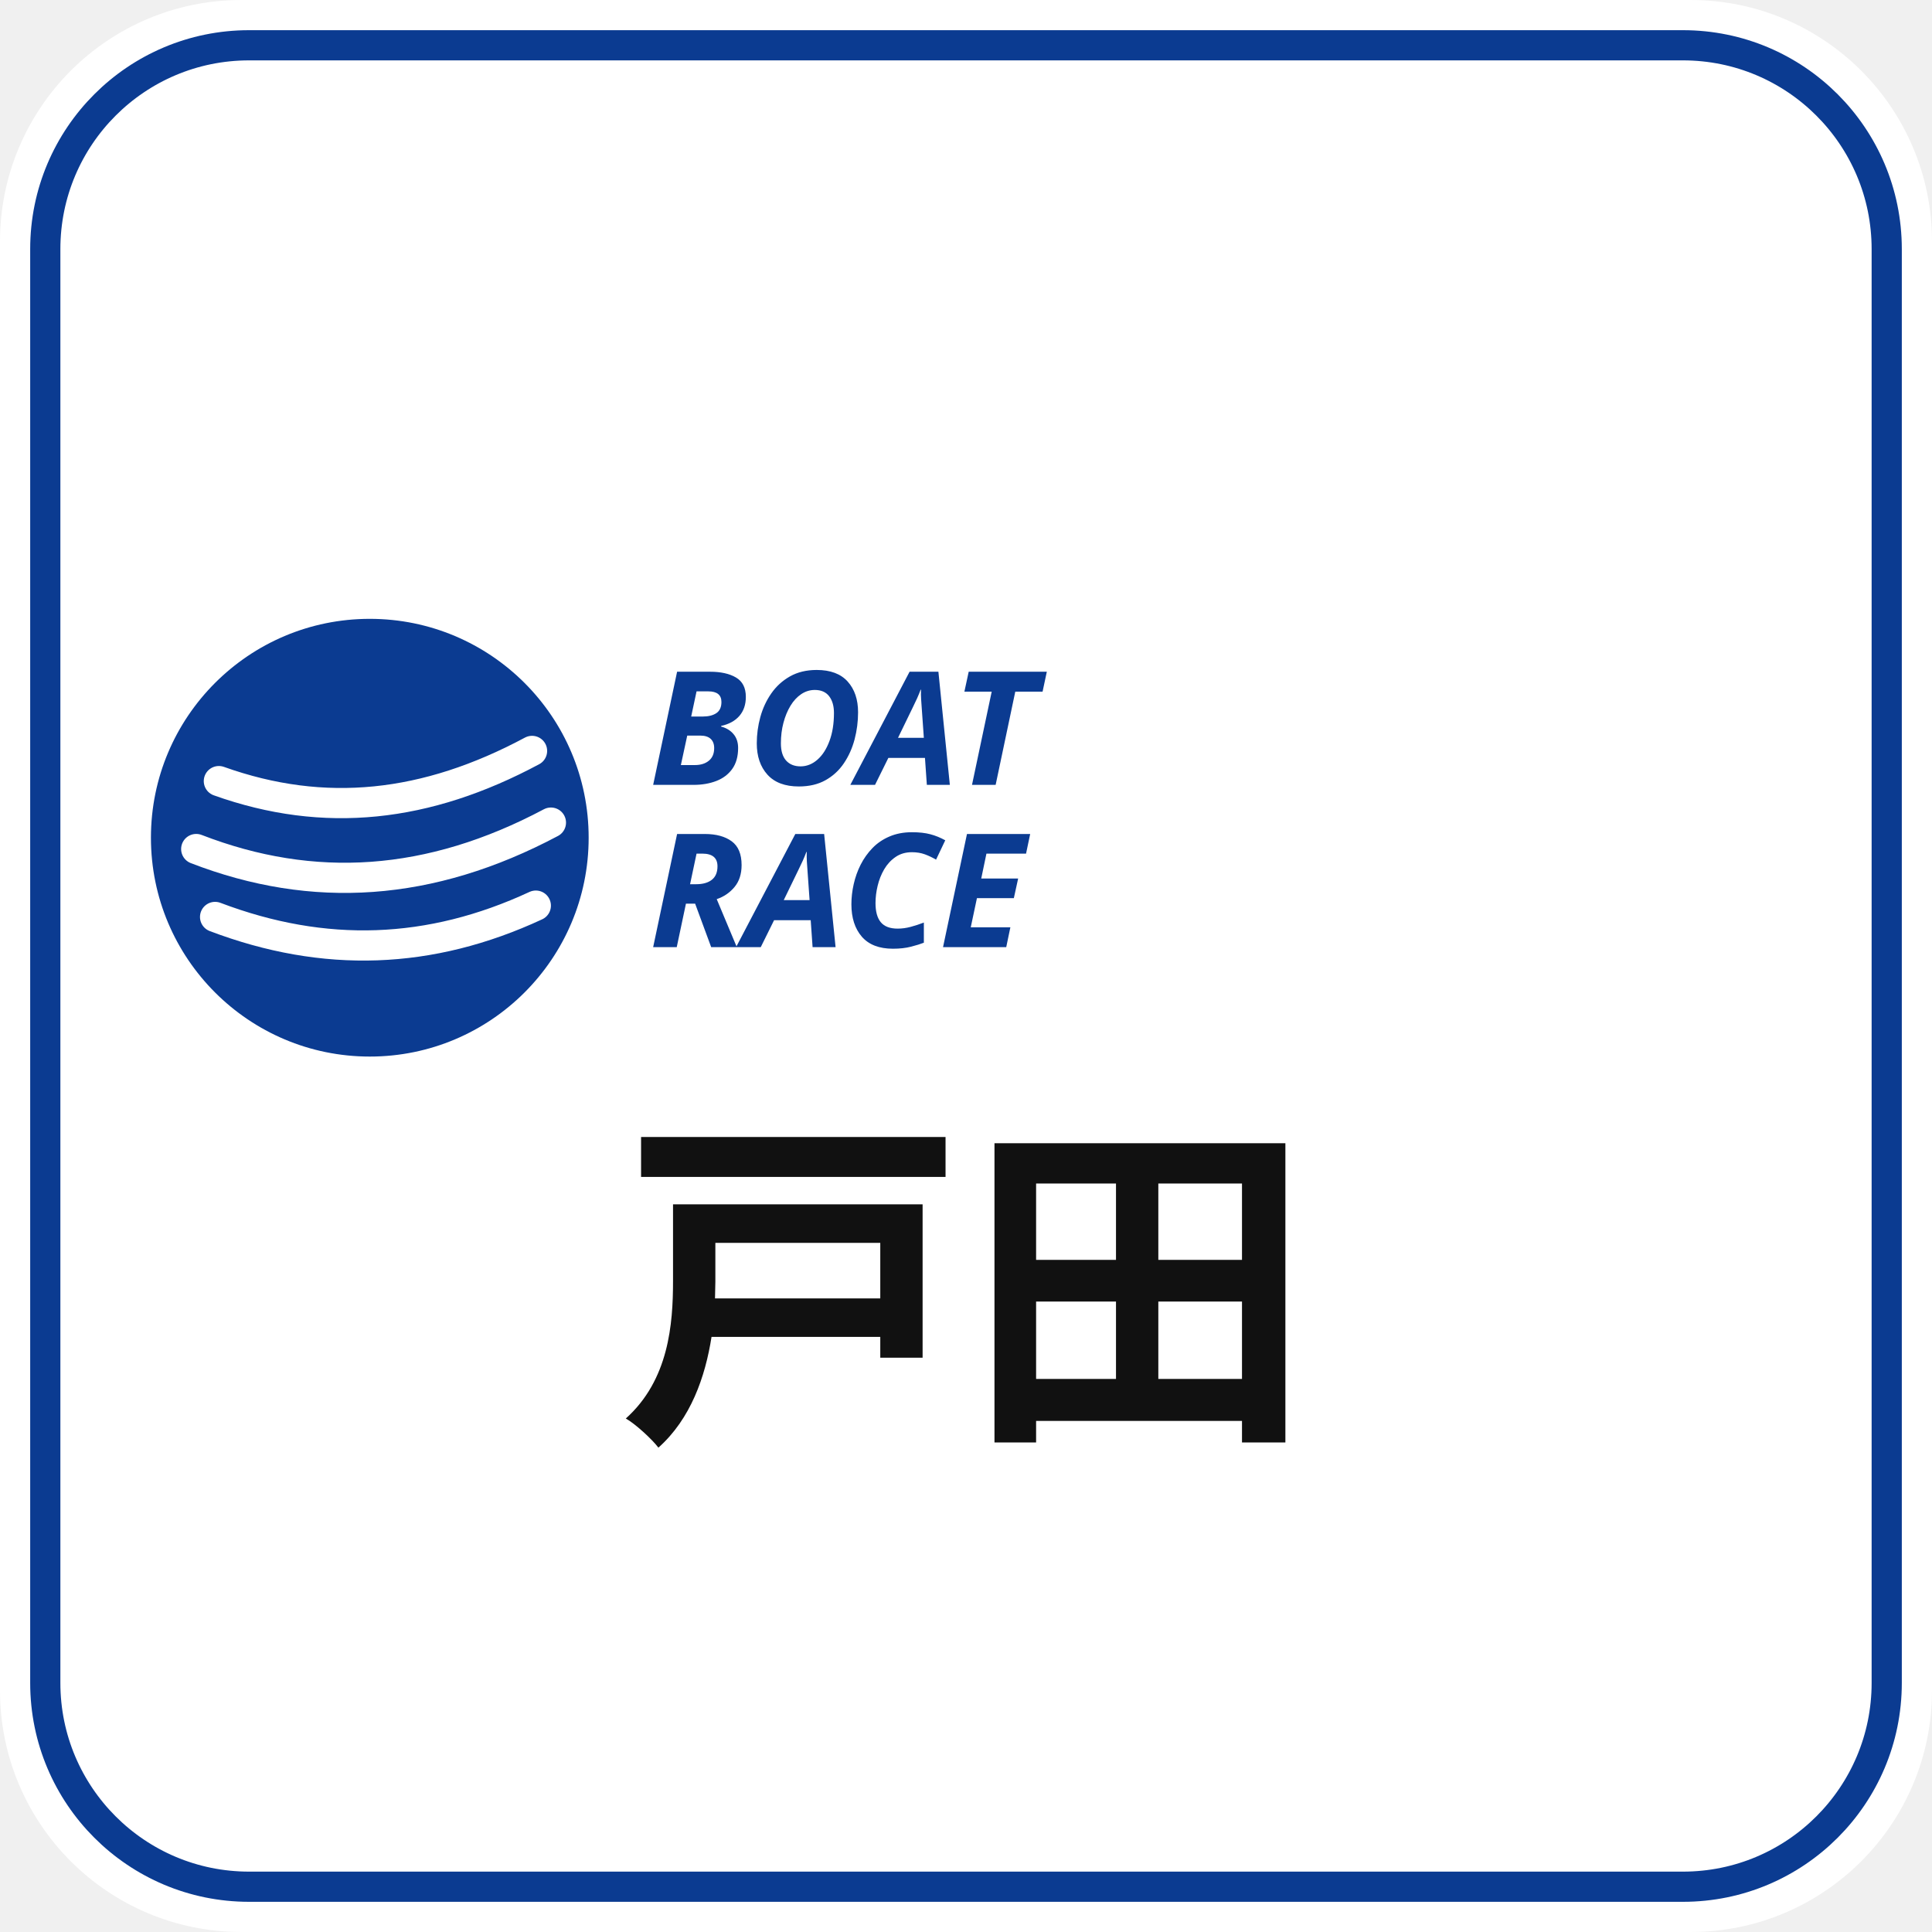
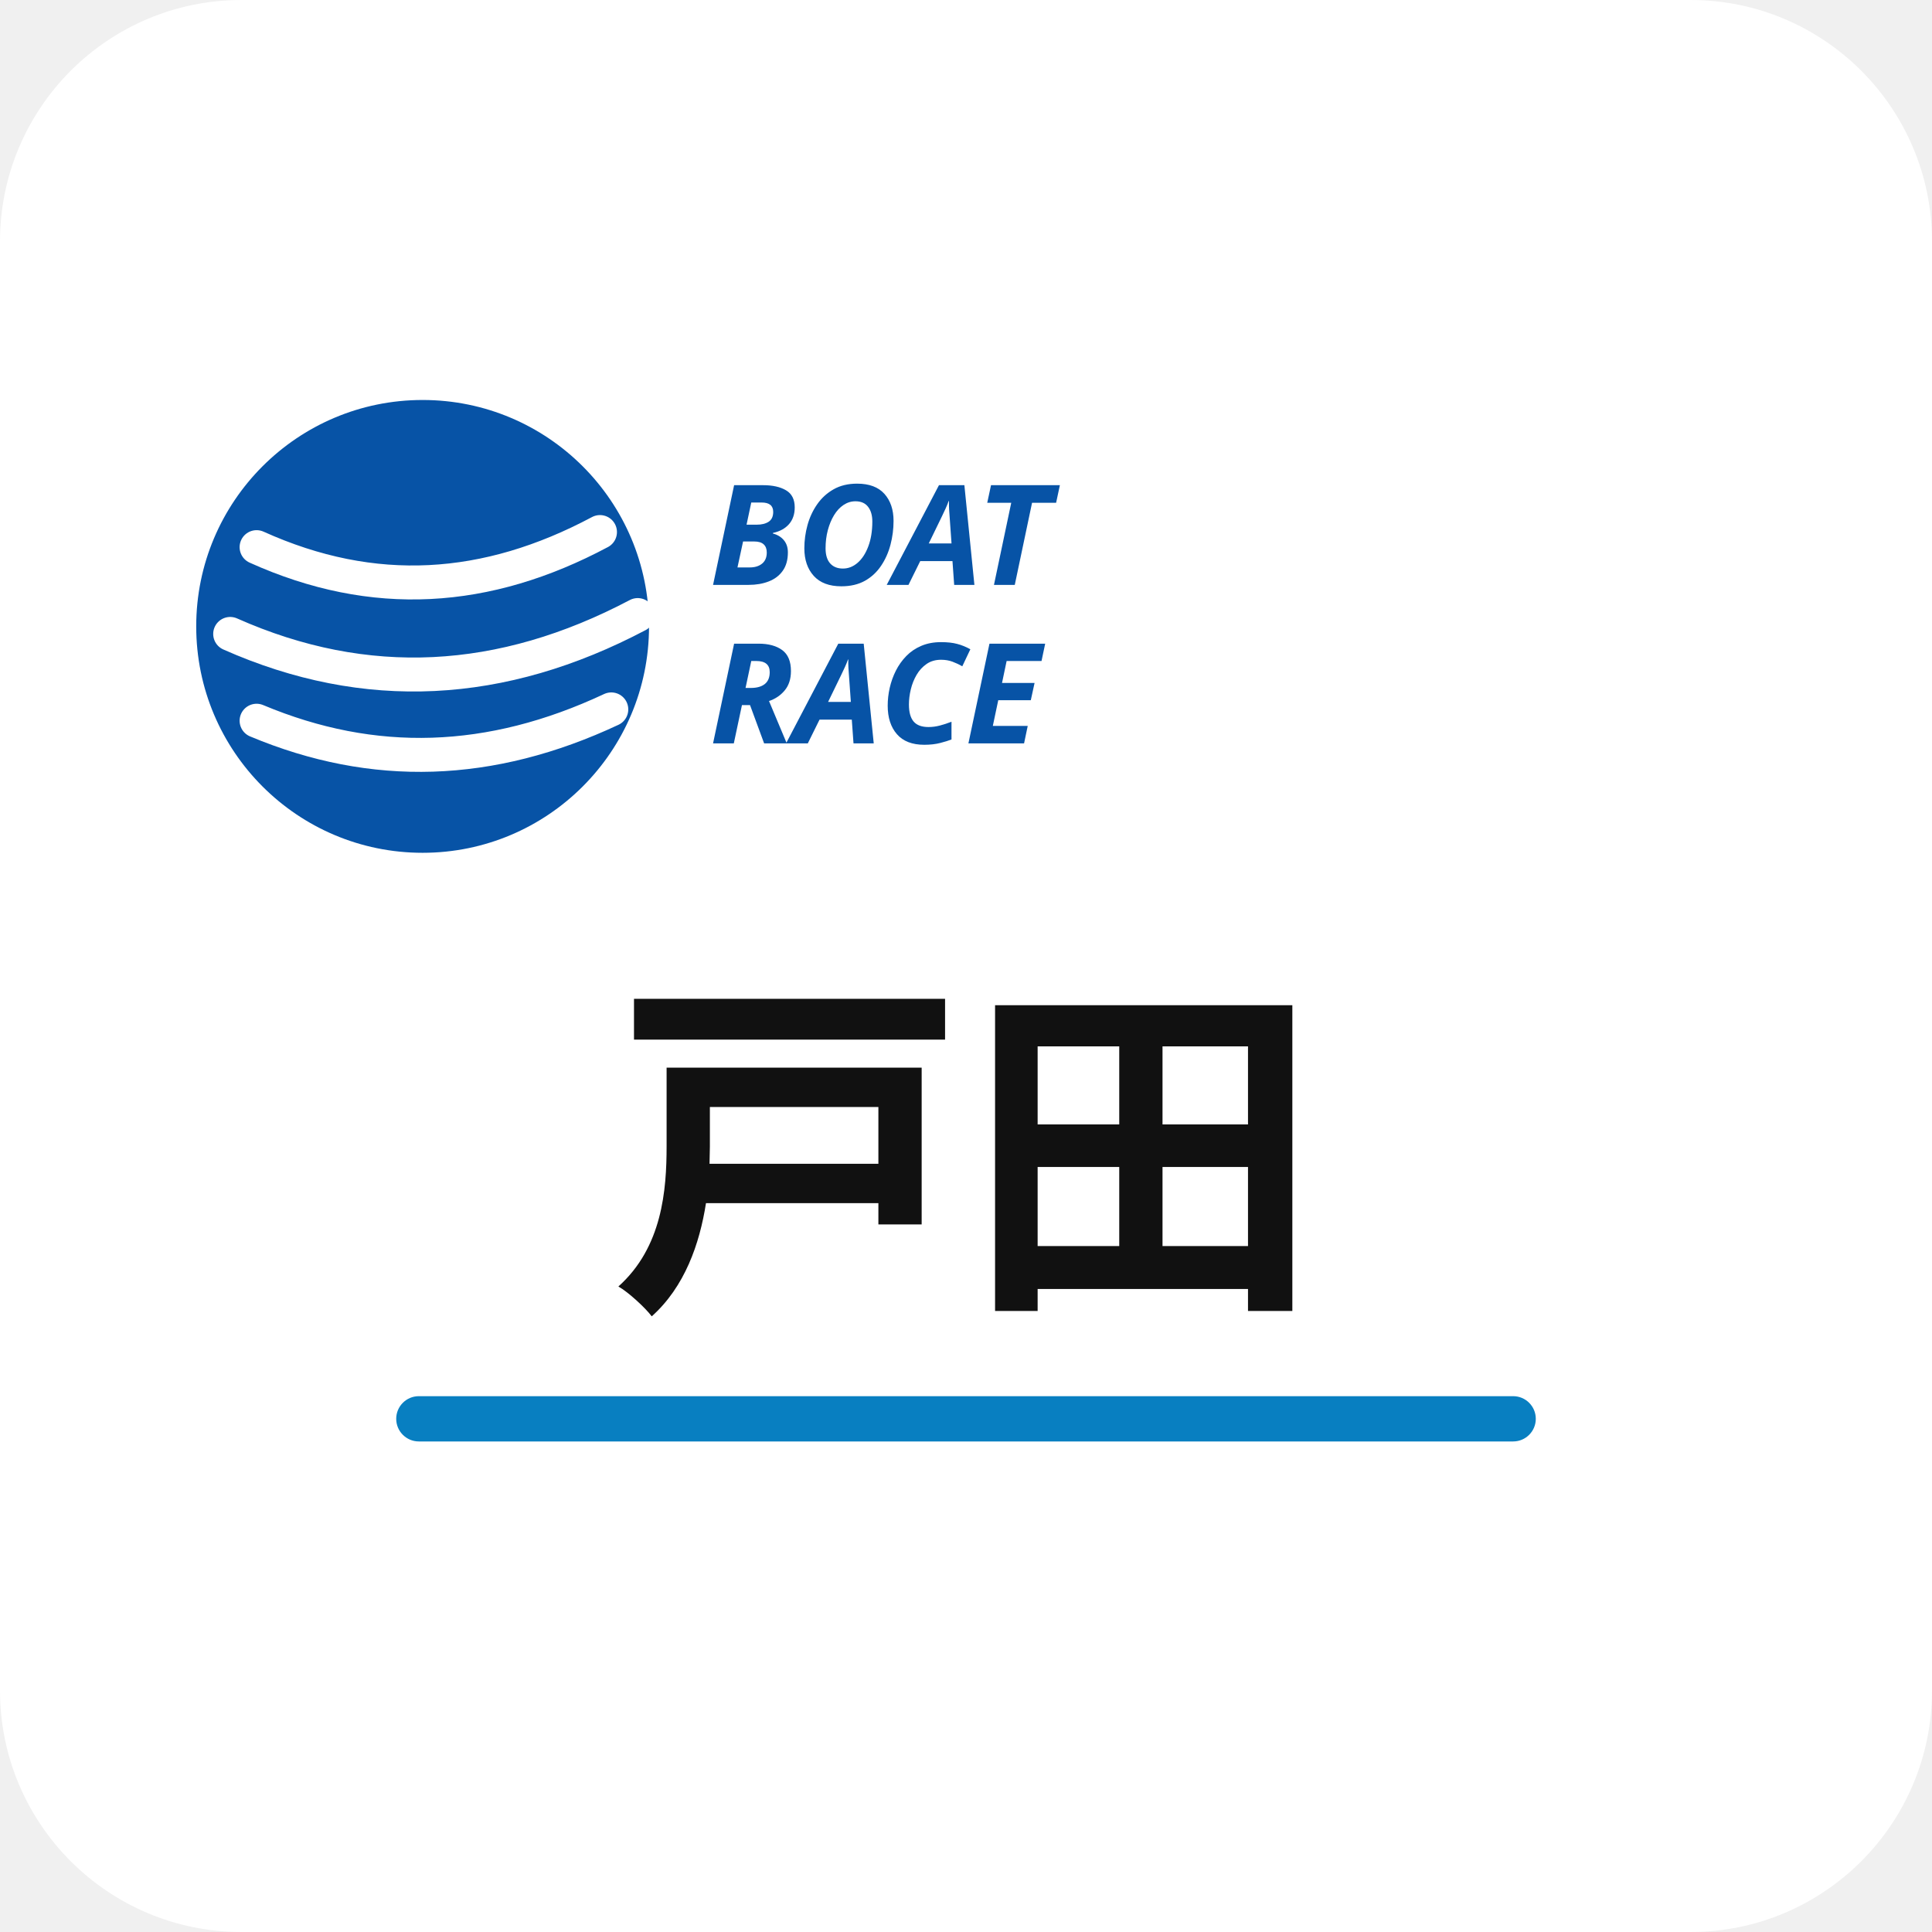
<svg xmlns="http://www.w3.org/2000/svg" viewBox="0 0 512 512">
  <rect width="512" height="512" rx="64" fill="white" />
-   <rect x="12" y="12" width="488" height="488" rx="54" fill="none" stroke="#0b3b91" stroke-width="8" />
-   <g fill="#0b3b91">
-     <circle cx="98" cy="222" r="58" />
-     <path d="M58 207c28 10 55 7 83-8M52 225c31 12 62 10 94-7M57 243c29 11 57 10 85-3" fill="none" stroke="white" stroke-width="8" stroke-linecap="round" />
-     <text x="172" y="208" font-family="sans-serif" font-size="42" font-weight="800" font-style="italic">BOAT</text>
-     <text x="172" y="251" font-family="sans-serif" font-size="42" font-weight="800" font-style="italic">RACE</text>
+   <g fill="#0753a6">
+     <circle cx="112" cy="166" r="60" />
+     <path d="M68 145c31 14 61 12 91-4M61 168c36 16 72 14 108-5M68 191c31 13 62 12 94-3" fill="none" stroke="white" stroke-width="9" stroke-linecap="round" />
+     <text x="188" y="155" font-family="sans-serif" font-size="37" font-weight="900" font-style="italic">BOAT</text>
+     <text x="188" y="197" font-family="sans-serif" font-size="37" font-weight="900" font-style="italic">RACE</text>
  </g>
-   <text x="256" y="375" text-anchor="middle" font-family="sans-serif" font-size="92" font-weight="800" fill="#111">戸田</text>
+   <text x="256" y="340" text-anchor="middle" font-family="sans-serif" font-size="94" font-weight="900" fill="#111">戸田</text>
+   <rect x="105" y="370" width="302" height="12" rx="6" fill="#087fc1" />
</svg>
